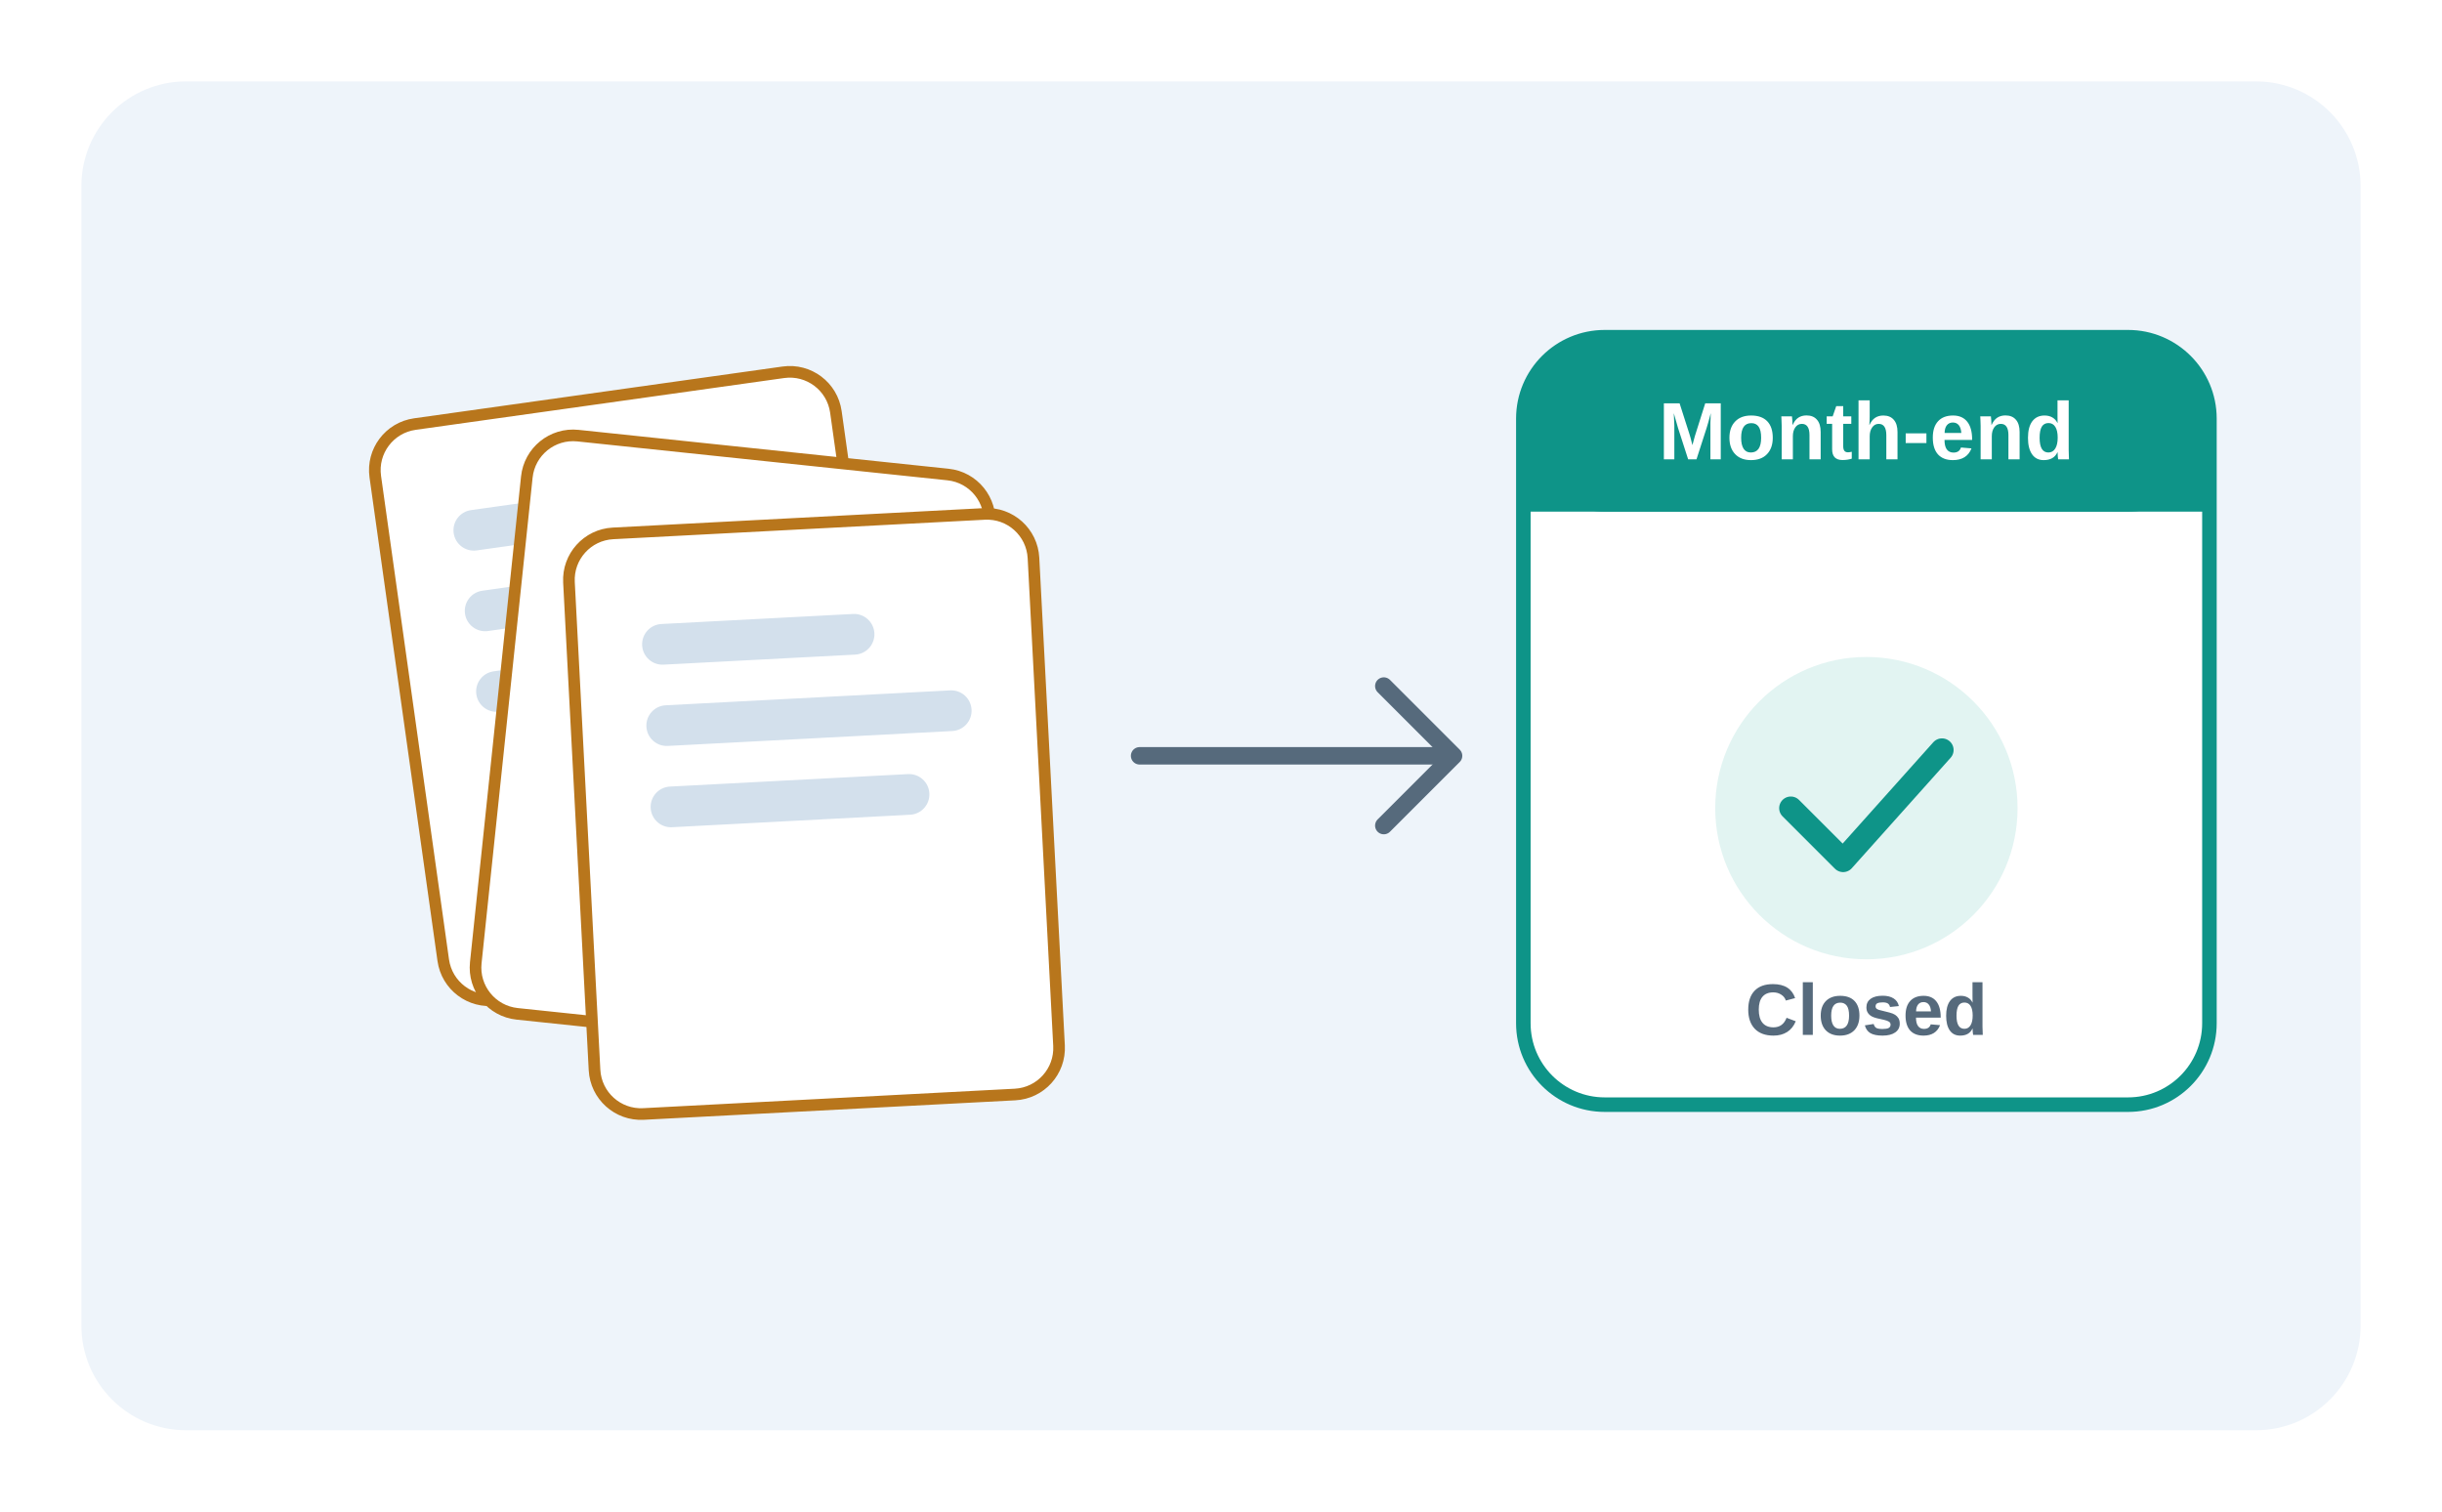
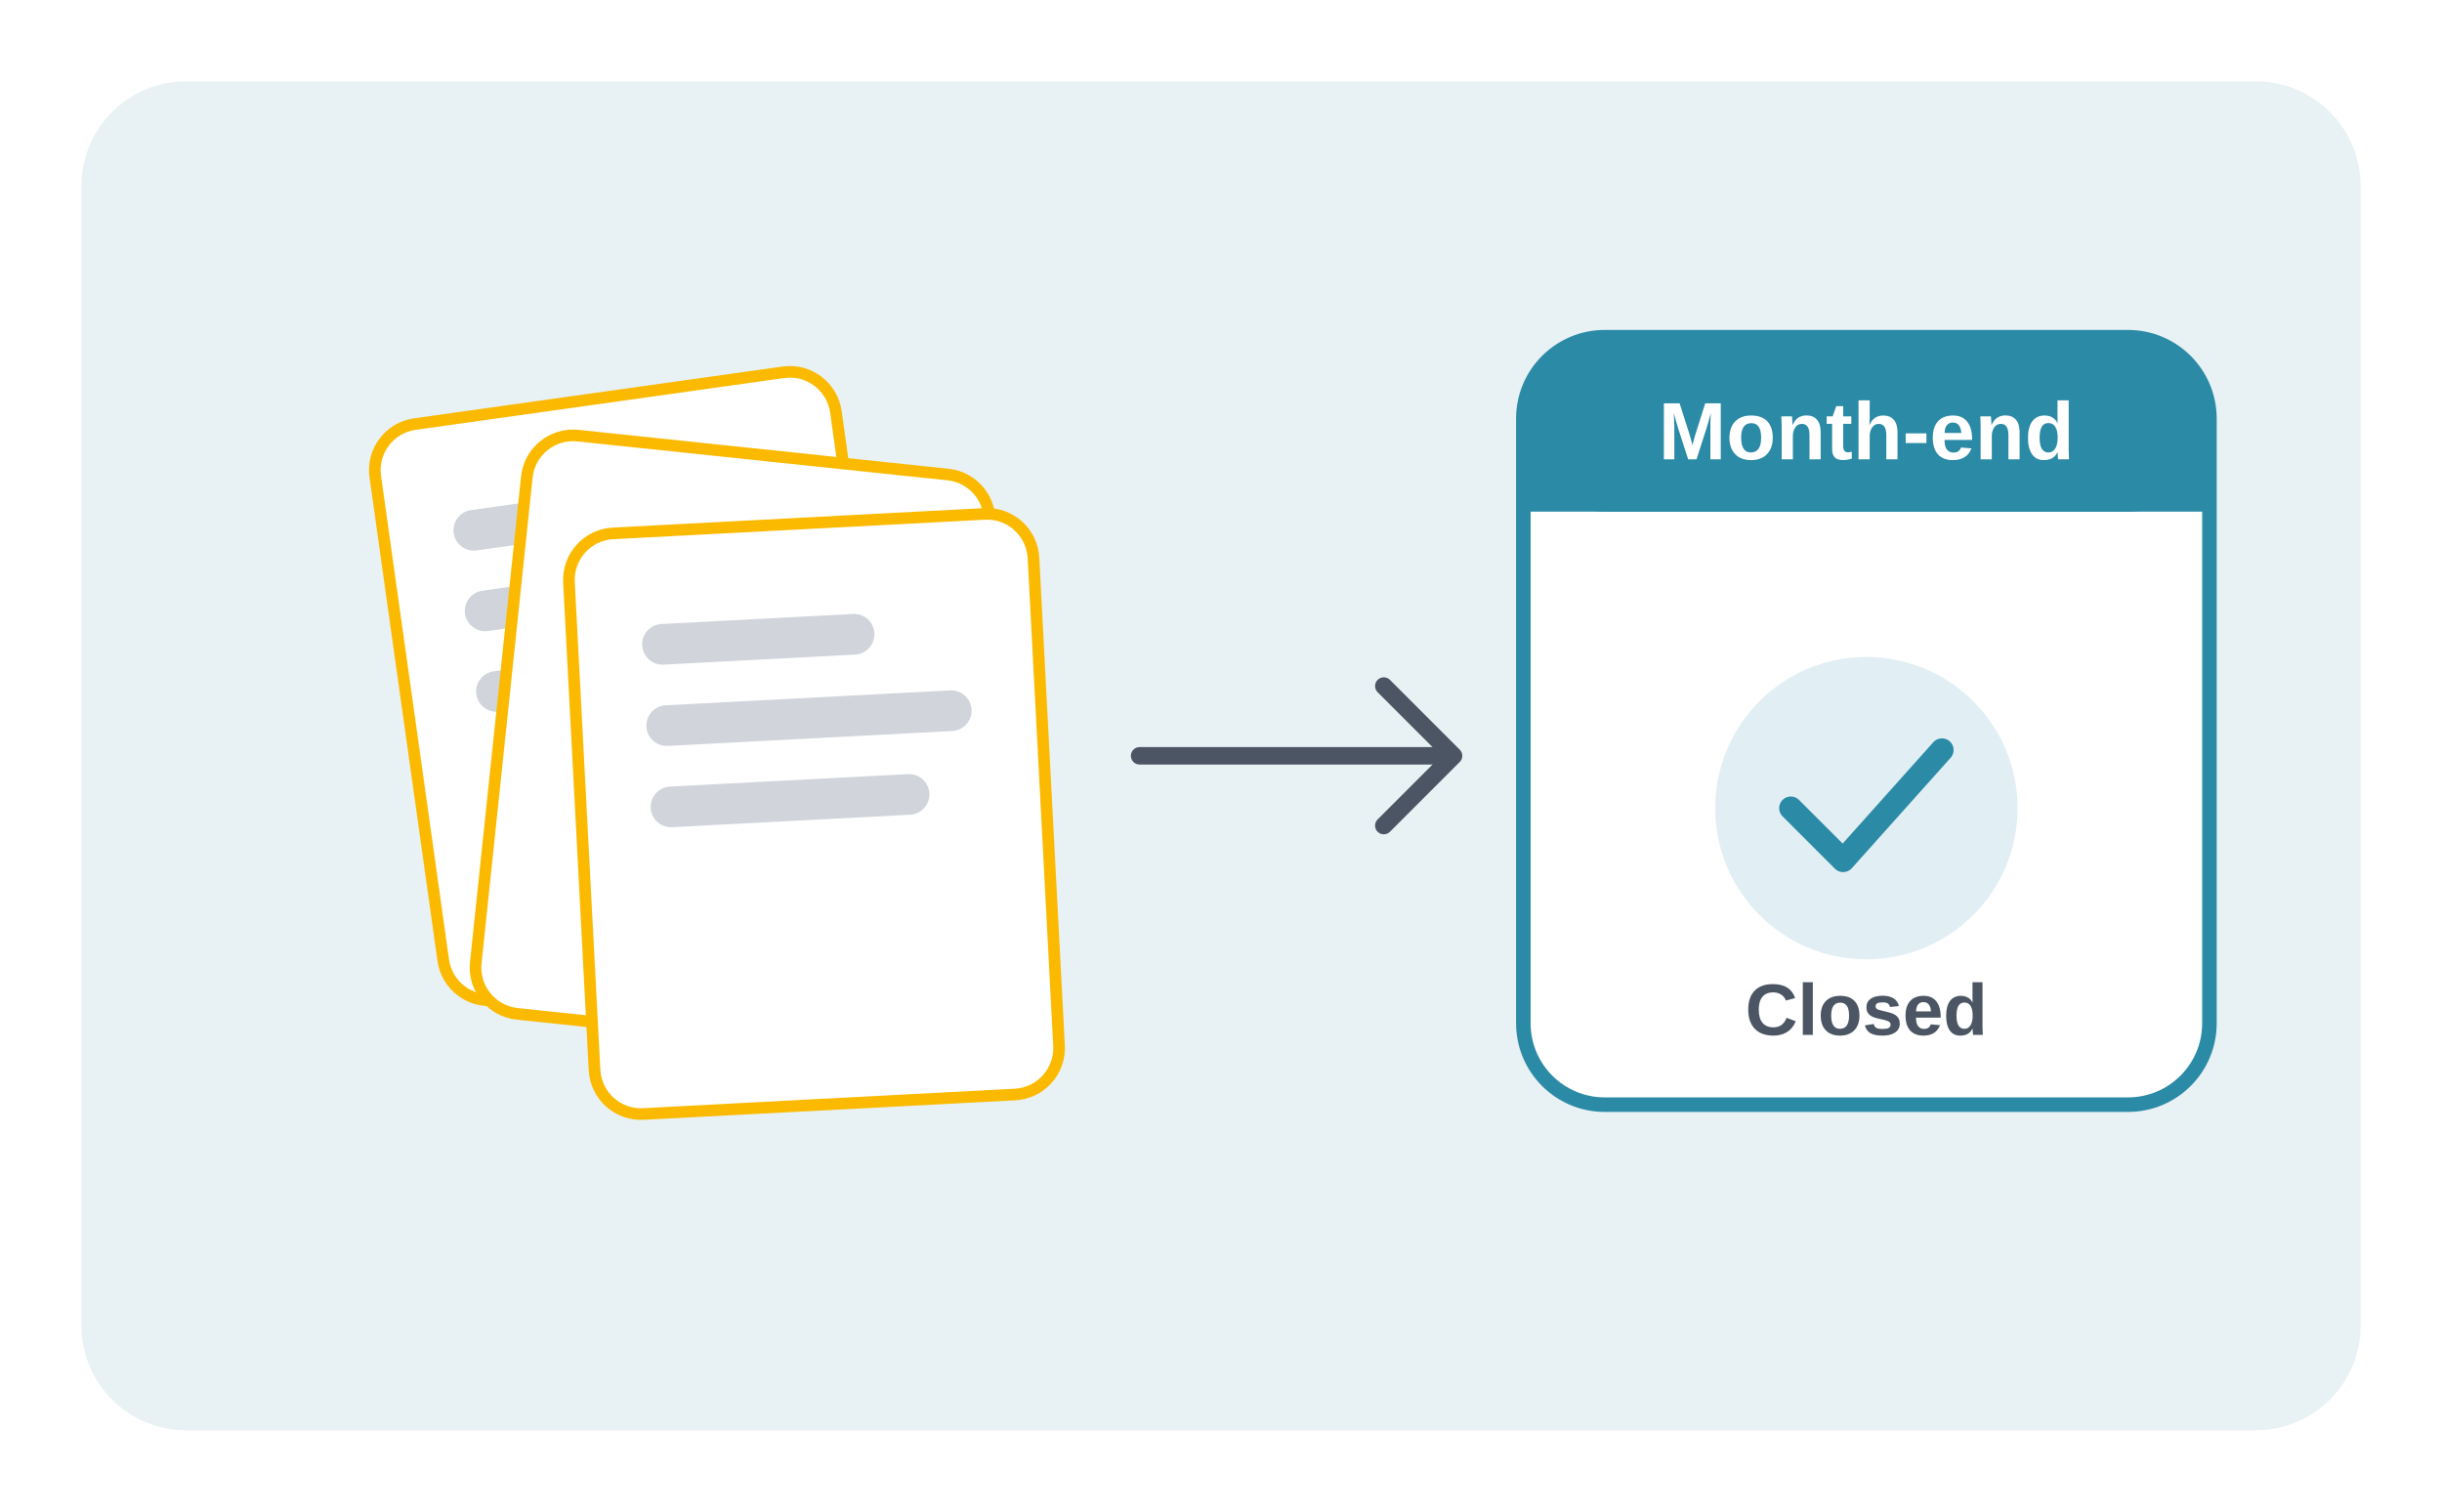
<svg xmlns="http://www.w3.org/2000/svg" aria-label="A pile of unkeyed invoices becomes a month-end close that finishes on time" viewBox="0 0 420 260" width="840" height="520">
-   <rect x="14" y="14" width="392" height="232" rx="18" fill="rgb(238, 244, 250)" stroke="none" stroke-width="1px" stroke-linecap="butt" stroke-linejoin="miter" font-size="17px" font-weight="400" text-anchor="start" />
+   <rect x="14" y="14" width="392" height="232" rx="18" fill="rgb(232, 241, 244)" stroke="none" stroke-width="1px" stroke-linecap="butt" stroke-linejoin="miter" font-size="17px" font-weight="400" text-anchor="start" />
  <g transform="rotate(-8 110 118)" fill="rgb(0, 0, 0)" stroke="none" stroke-width="1px" stroke-linecap="butt" stroke-linejoin="miter" font-size="17px" font-weight="400" text-anchor="start">
-     <rect x="70" y="68" width="80" height="100" rx="8" stroke-width="2px" fill="rgb(255, 255, 255)" stroke="rgb(184, 118, 28)" stroke-linecap="butt" stroke-linejoin="miter" font-size="17px" font-weight="400" text-anchor="start" />
-     <rect x="82" y="84" width="40" height="7" rx="3.5" fill="rgb(211, 224, 236)" stroke="none" stroke-width="1px" stroke-linecap="butt" stroke-linejoin="miter" font-size="17px" font-weight="400" text-anchor="start" />
-     <rect x="82" y="98" width="56" height="7" rx="3.5" fill="rgb(211, 224, 236)" stroke="none" stroke-width="1px" stroke-linecap="butt" stroke-linejoin="miter" font-size="17px" font-weight="400" text-anchor="start" />
-     <rect x="82" y="112" width="48" height="7" rx="3.5" fill="rgb(211, 224, 236)" stroke="none" stroke-width="1px" stroke-linecap="butt" stroke-linejoin="miter" font-size="17px" font-weight="400" text-anchor="start" />
+     <rect x="70" y="68" width="80" height="100" rx="8" stroke-width="2px" fill="rgb(255, 255, 255)" stroke="rgb(251, 186, 0)" stroke-linecap="butt" stroke-linejoin="miter" font-size="17px" font-weight="400" text-anchor="start" />
+     <rect x="82" y="84" width="40" height="7" rx="3.5" fill="rgb(209, 213, 219)" stroke="none" stroke-width="1px" stroke-linecap="butt" stroke-linejoin="miter" font-size="17px" font-weight="400" text-anchor="start" />
+     <rect x="82" y="98" width="56" height="7" rx="3.5" fill="rgb(209, 213, 219)" stroke="none" stroke-width="1px" stroke-linecap="butt" stroke-linejoin="miter" font-size="17px" font-weight="400" text-anchor="start" />
+     <rect x="82" y="112" width="48" height="7" rx="3.5" fill="rgb(209, 213, 219)" stroke="none" stroke-width="1px" stroke-linecap="butt" stroke-linejoin="miter" font-size="17px" font-weight="400" text-anchor="start" />
  </g>
  <g transform="rotate(6 126 128)" fill="rgb(0, 0, 0)" stroke="none" stroke-width="1px" stroke-linecap="butt" stroke-linejoin="miter" font-size="17px" font-weight="400" text-anchor="start">
-     <rect x="86" y="78" width="80" height="100" rx="8" stroke-width="2px" fill="rgb(255, 255, 255)" stroke="rgb(184, 118, 28)" stroke-linecap="butt" stroke-linejoin="miter" font-size="17px" font-weight="400" text-anchor="start" />
-     <rect x="98" y="94" width="40" height="7" rx="3.5" fill="rgb(211, 224, 236)" stroke="none" stroke-width="1px" stroke-linecap="butt" stroke-linejoin="miter" font-size="17px" font-weight="400" text-anchor="start" />
-     <rect x="98" y="108" width="56" height="7" rx="3.5" fill="rgb(211, 224, 236)" stroke="none" stroke-width="1px" stroke-linecap="butt" stroke-linejoin="miter" font-size="17px" font-weight="400" text-anchor="start" />
-     <rect x="98" y="122" width="48" height="7" rx="3.5" fill="rgb(211, 224, 236)" stroke="none" stroke-width="1px" stroke-linecap="butt" stroke-linejoin="miter" font-size="17px" font-weight="400" text-anchor="start" />
+     <rect x="86" y="78" width="80" height="100" rx="8" stroke-width="2px" fill="rgb(255, 255, 255)" stroke="rgb(251, 186, 0)" stroke-linecap="butt" stroke-linejoin="miter" font-size="17px" font-weight="400" text-anchor="start" />
+     <rect x="98" y="94" width="40" height="7" rx="3.5" fill="rgb(209, 213, 219)" stroke="none" stroke-width="1px" stroke-linecap="butt" stroke-linejoin="miter" font-size="17px" font-weight="400" text-anchor="start" />
+     <rect x="98" y="108" width="56" height="7" rx="3.5" fill="rgb(209, 213, 219)" stroke="none" stroke-width="1px" stroke-linecap="butt" stroke-linejoin="miter" font-size="17px" font-weight="400" text-anchor="start" />
+     <rect x="98" y="122" width="48" height="7" rx="3.5" fill="rgb(209, 213, 219)" stroke="none" stroke-width="1px" stroke-linecap="butt" stroke-linejoin="miter" font-size="17px" font-weight="400" text-anchor="start" />
  </g>
  <g transform="rotate(-3 140 140)" fill="rgb(0, 0, 0)" stroke="none" stroke-width="1px" stroke-linecap="butt" stroke-linejoin="miter" font-size="17px" font-weight="400" text-anchor="start">
-     <rect x="100" y="90" width="80" height="100" rx="8" stroke-width="2px" fill="rgb(255, 255, 255)" stroke="rgb(184, 118, 28)" stroke-linecap="butt" stroke-linejoin="miter" font-size="17px" font-weight="400" text-anchor="start" />
-     <rect x="112" y="106" width="40" height="7" rx="3.5" fill="rgb(211, 224, 236)" stroke="none" stroke-width="1px" stroke-linecap="butt" stroke-linejoin="miter" font-size="17px" font-weight="400" text-anchor="start" />
-     <rect x="112" y="120" width="56" height="7" rx="3.5" fill="rgb(211, 224, 236)" stroke="none" stroke-width="1px" stroke-linecap="butt" stroke-linejoin="miter" font-size="17px" font-weight="400" text-anchor="start" />
-     <rect x="112" y="134" width="48" height="7" rx="3.5" fill="rgb(211, 224, 236)" stroke="none" stroke-width="1px" stroke-linecap="butt" stroke-linejoin="miter" font-size="17px" font-weight="400" text-anchor="start" />
+     <rect x="100" y="90" width="80" height="100" rx="8" stroke-width="2px" fill="rgb(255, 255, 255)" stroke="rgb(251, 186, 0)" stroke-linecap="butt" stroke-linejoin="miter" font-size="17px" font-weight="400" text-anchor="start" />
+     <rect x="112" y="106" width="40" height="7" rx="3.5" fill="rgb(209, 213, 219)" stroke="none" stroke-width="1px" stroke-linecap="butt" stroke-linejoin="miter" font-size="17px" font-weight="400" text-anchor="start" />
+     <rect x="112" y="120" width="56" height="7" rx="3.5" fill="rgb(209, 213, 219)" stroke="none" stroke-width="1px" stroke-linecap="butt" stroke-linejoin="miter" font-size="17px" font-weight="400" text-anchor="start" />
+     <rect x="112" y="134" width="48" height="7" rx="3.5" fill="rgb(209, 213, 219)" stroke="none" stroke-width="1px" stroke-linecap="butt" stroke-linejoin="miter" font-size="17px" font-weight="400" text-anchor="start" />
  </g>
-   <path d="M196 130h52" stroke-width="3px" stroke-linecap="round" fill="none" stroke="rgb(86, 106, 124)" stroke-linejoin="miter" font-size="17px" font-weight="400" text-anchor="start" />
-   <path d="M238 118l12 12-12 12" stroke-width="3px" stroke-linecap="round" stroke-linejoin="round" fill="none" stroke="rgb(86, 106, 124)" font-size="17px" font-weight="400" text-anchor="start" />
-   <rect x="262" y="58" width="118" height="132" rx="14" stroke-width="2.5px" fill="rgb(255, 255, 255)" stroke="rgb(14, 148, 136)" stroke-linecap="butt" stroke-linejoin="miter" font-size="17px" font-weight="400" text-anchor="start" />
-   <rect x="262" y="58" width="118" height="30" rx="14" fill="rgb(14, 148, 136)" stroke="none" stroke-width="1px" stroke-linecap="butt" stroke-linejoin="miter" font-size="17px" font-weight="400" text-anchor="start" />
-   <rect x="262" y="72" width="118" height="16" fill="rgb(14, 148, 136)" stroke="none" stroke-width="1px" stroke-linecap="butt" stroke-linejoin="miter" font-size="17px" font-weight="400" text-anchor="start" />
+   <path d="M196 130h52" stroke-width="3px" stroke-linecap="round" fill="none" stroke="rgb(75, 85, 99)" stroke-linejoin="miter" font-size="17px" font-weight="400" text-anchor="start" />
+   <path d="M238 118l12 12-12 12" stroke-width="3px" stroke-linecap="round" stroke-linejoin="round" fill="none" stroke="rgb(75, 85, 99)" font-size="17px" font-weight="400" text-anchor="start" />
+   <rect x="262" y="58" width="118" height="132" rx="14" stroke-width="2.5px" fill="rgb(255, 255, 255)" stroke="rgb(43, 138, 166)" stroke-linecap="butt" stroke-linejoin="miter" font-size="17px" font-weight="400" text-anchor="start" />
+   <rect x="262" y="58" width="118" height="30" rx="14" fill="rgb(43, 138, 166)" stroke="none" stroke-width="1px" stroke-linecap="butt" stroke-linejoin="miter" font-size="17px" font-weight="400" text-anchor="start" />
+   <rect x="262" y="72" width="118" height="16" fill="rgb(43, 138, 166)" stroke="none" stroke-width="1px" stroke-linecap="butt" stroke-linejoin="miter" font-size="17px" font-weight="400" text-anchor="start" />
  <text x="321" y="79" text-anchor="middle" font-size="14px" font-weight="800" fill="rgb(255, 255, 255)" stroke="none" stroke-width="1px" stroke-linecap="butt" stroke-linejoin="miter" font-family="&quot;Plus Jakarta Sans&quot;,&quot;Segoe UI&quot;,Arial,sans-serif">Month-end</text>
-   <circle cx="321" cy="139" r="26" fill="rgb(226, 244, 242)" stroke="none" stroke-width="1px" stroke-linecap="butt" stroke-linejoin="miter" font-size="17px" font-weight="400" text-anchor="start" />
-   <path d="M308 139l9 9 17-19" stroke-width="4px" stroke-linecap="round" stroke-linejoin="round" fill="none" stroke="rgb(14, 148, 136)" font-size="17px" font-weight="400" text-anchor="start" />
-   <text x="321" y="178" text-anchor="middle" font-size="12.5px" font-weight="700" fill="rgb(86, 106, 124)" stroke="none" stroke-width="1px" stroke-linecap="butt" stroke-linejoin="miter" font-family="&quot;Plus Jakarta Sans&quot;,&quot;Segoe UI&quot;,Arial,sans-serif">Closed</text>
+   <circle cx="321" cy="139" r="26" fill="rgb(225, 238, 243)" stroke="none" stroke-width="1px" stroke-linecap="butt" stroke-linejoin="miter" font-size="17px" font-weight="400" text-anchor="start" />
+   <path d="M308 139l9 9 17-19" stroke-width="4px" stroke-linecap="round" stroke-linejoin="round" fill="none" stroke="rgb(43, 138, 166)" font-size="17px" font-weight="400" text-anchor="start" />
+   <text x="321" y="178" text-anchor="middle" font-size="12.5px" font-weight="700" fill="rgb(75, 85, 99)" stroke="none" stroke-width="1px" stroke-linecap="butt" stroke-linejoin="miter" font-family="&quot;Plus Jakarta Sans&quot;,&quot;Segoe UI&quot;,Arial,sans-serif">Closed</text>
</svg>
